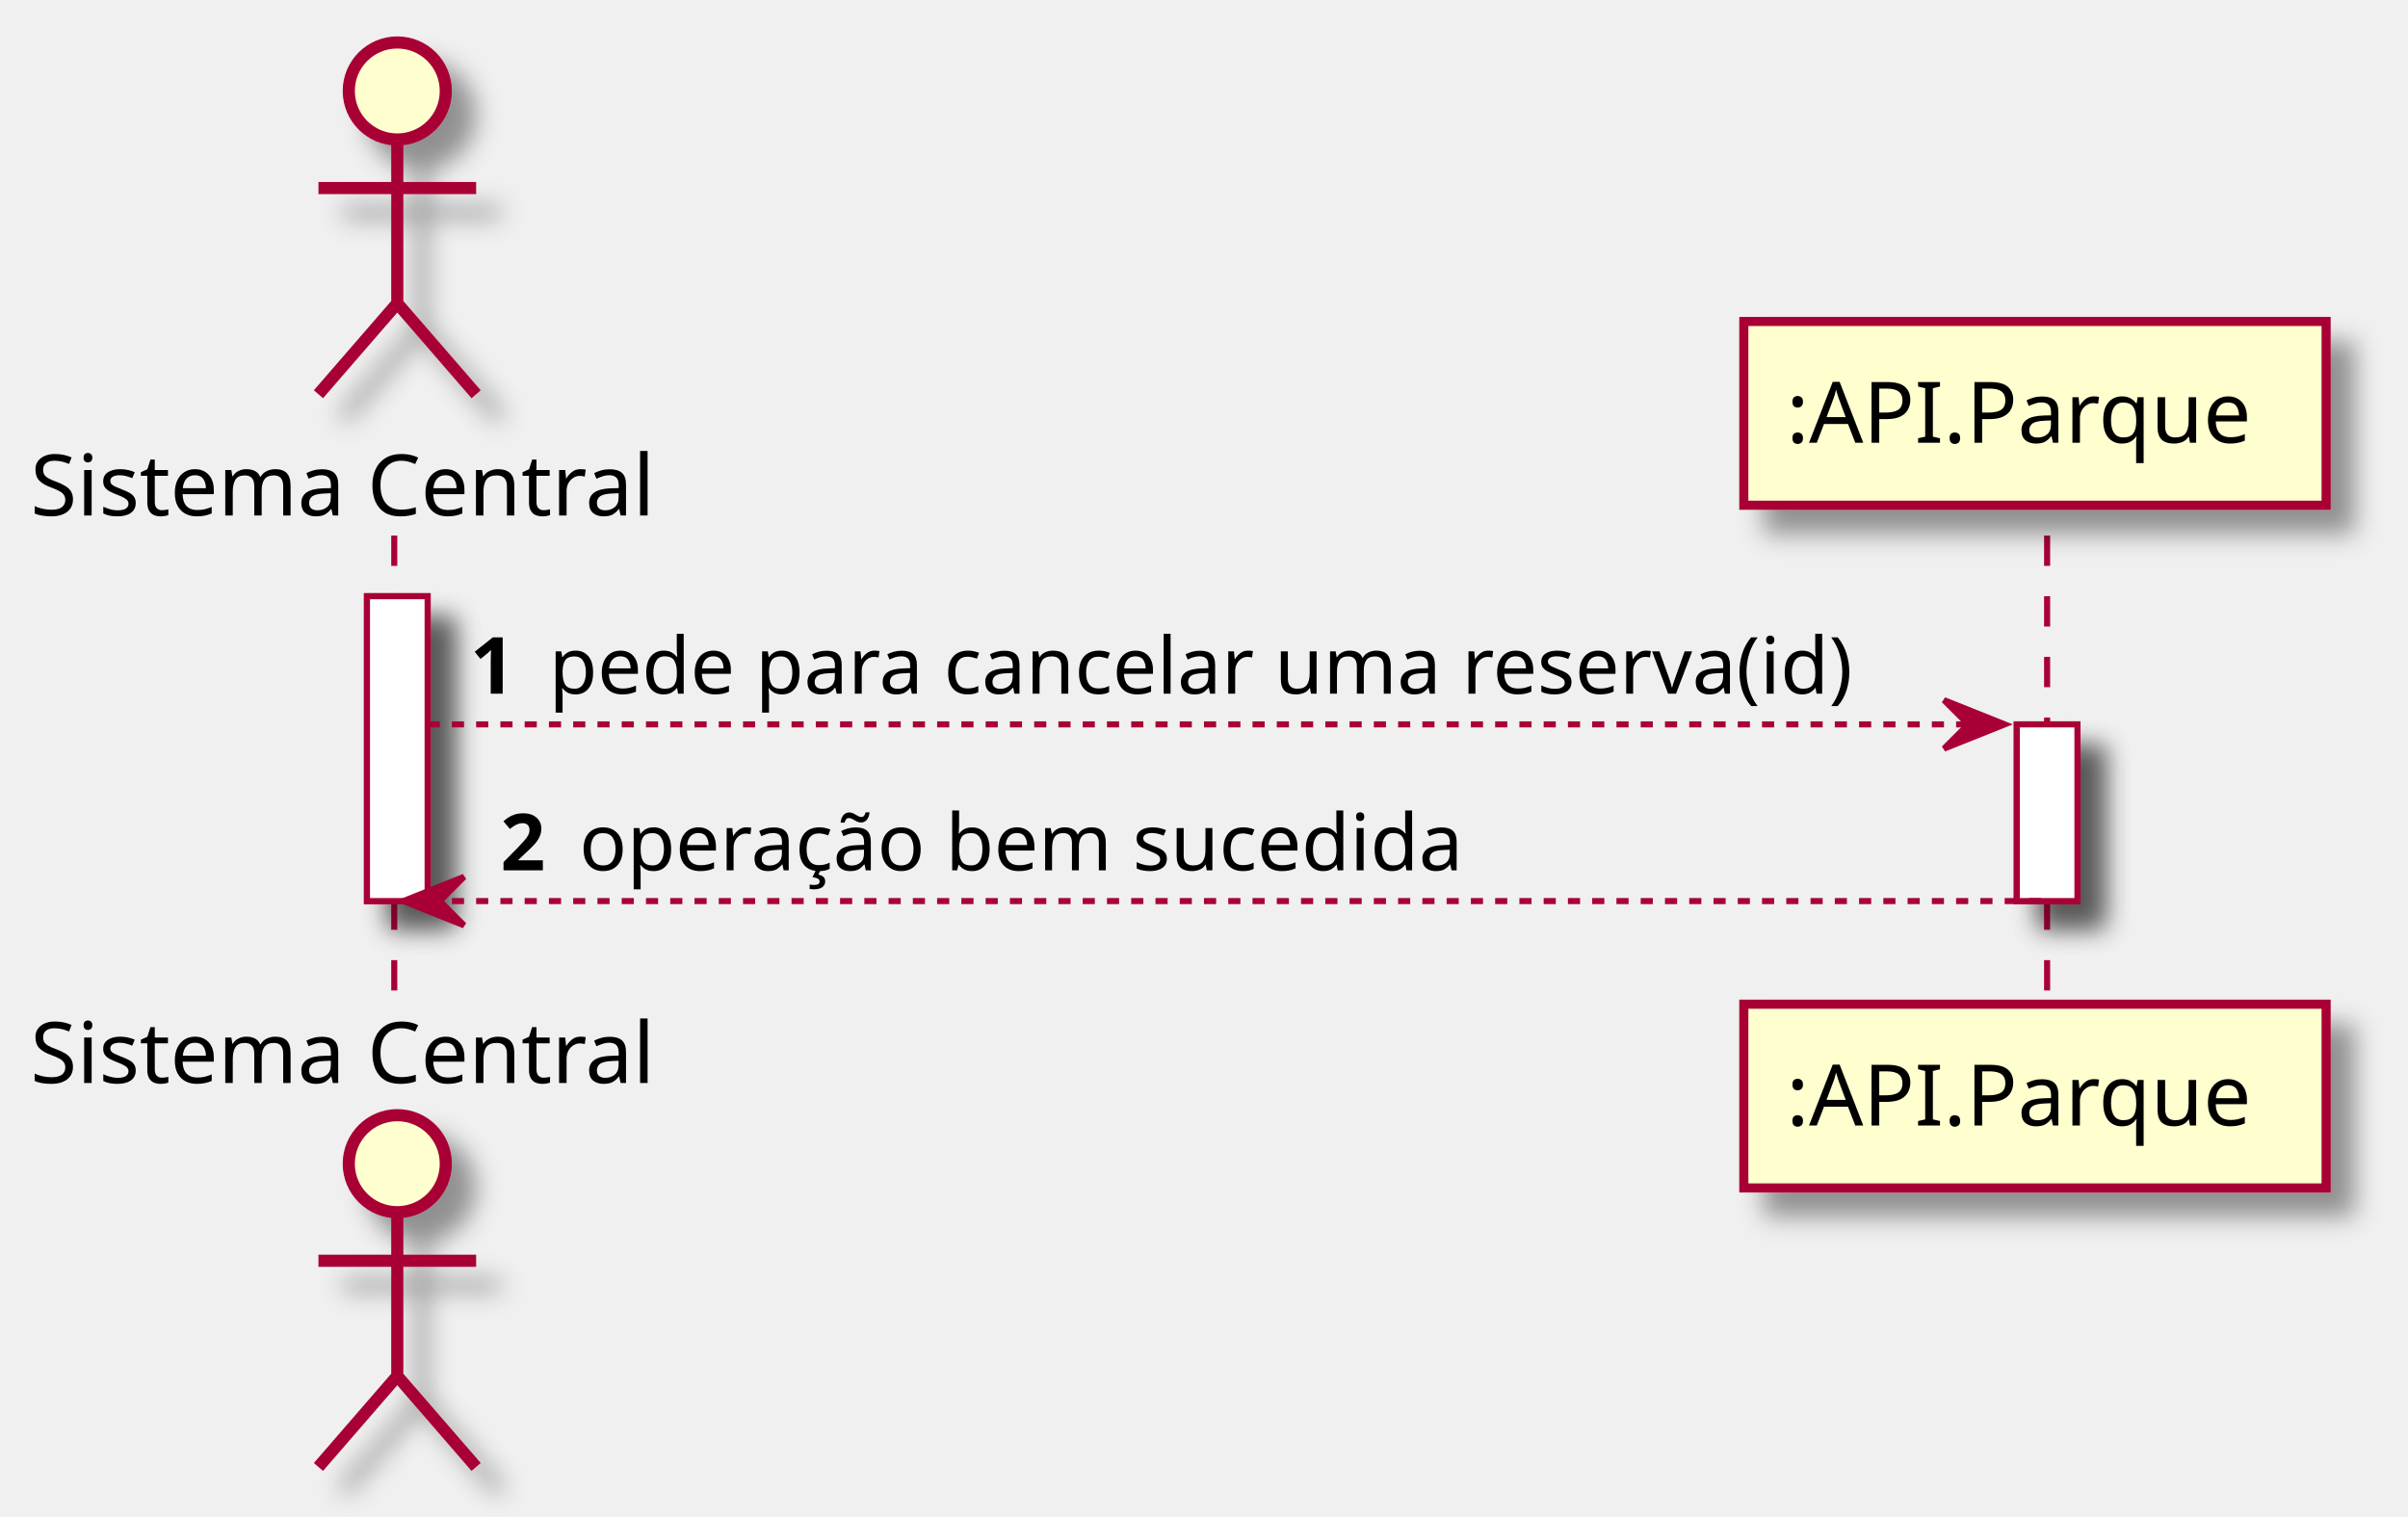
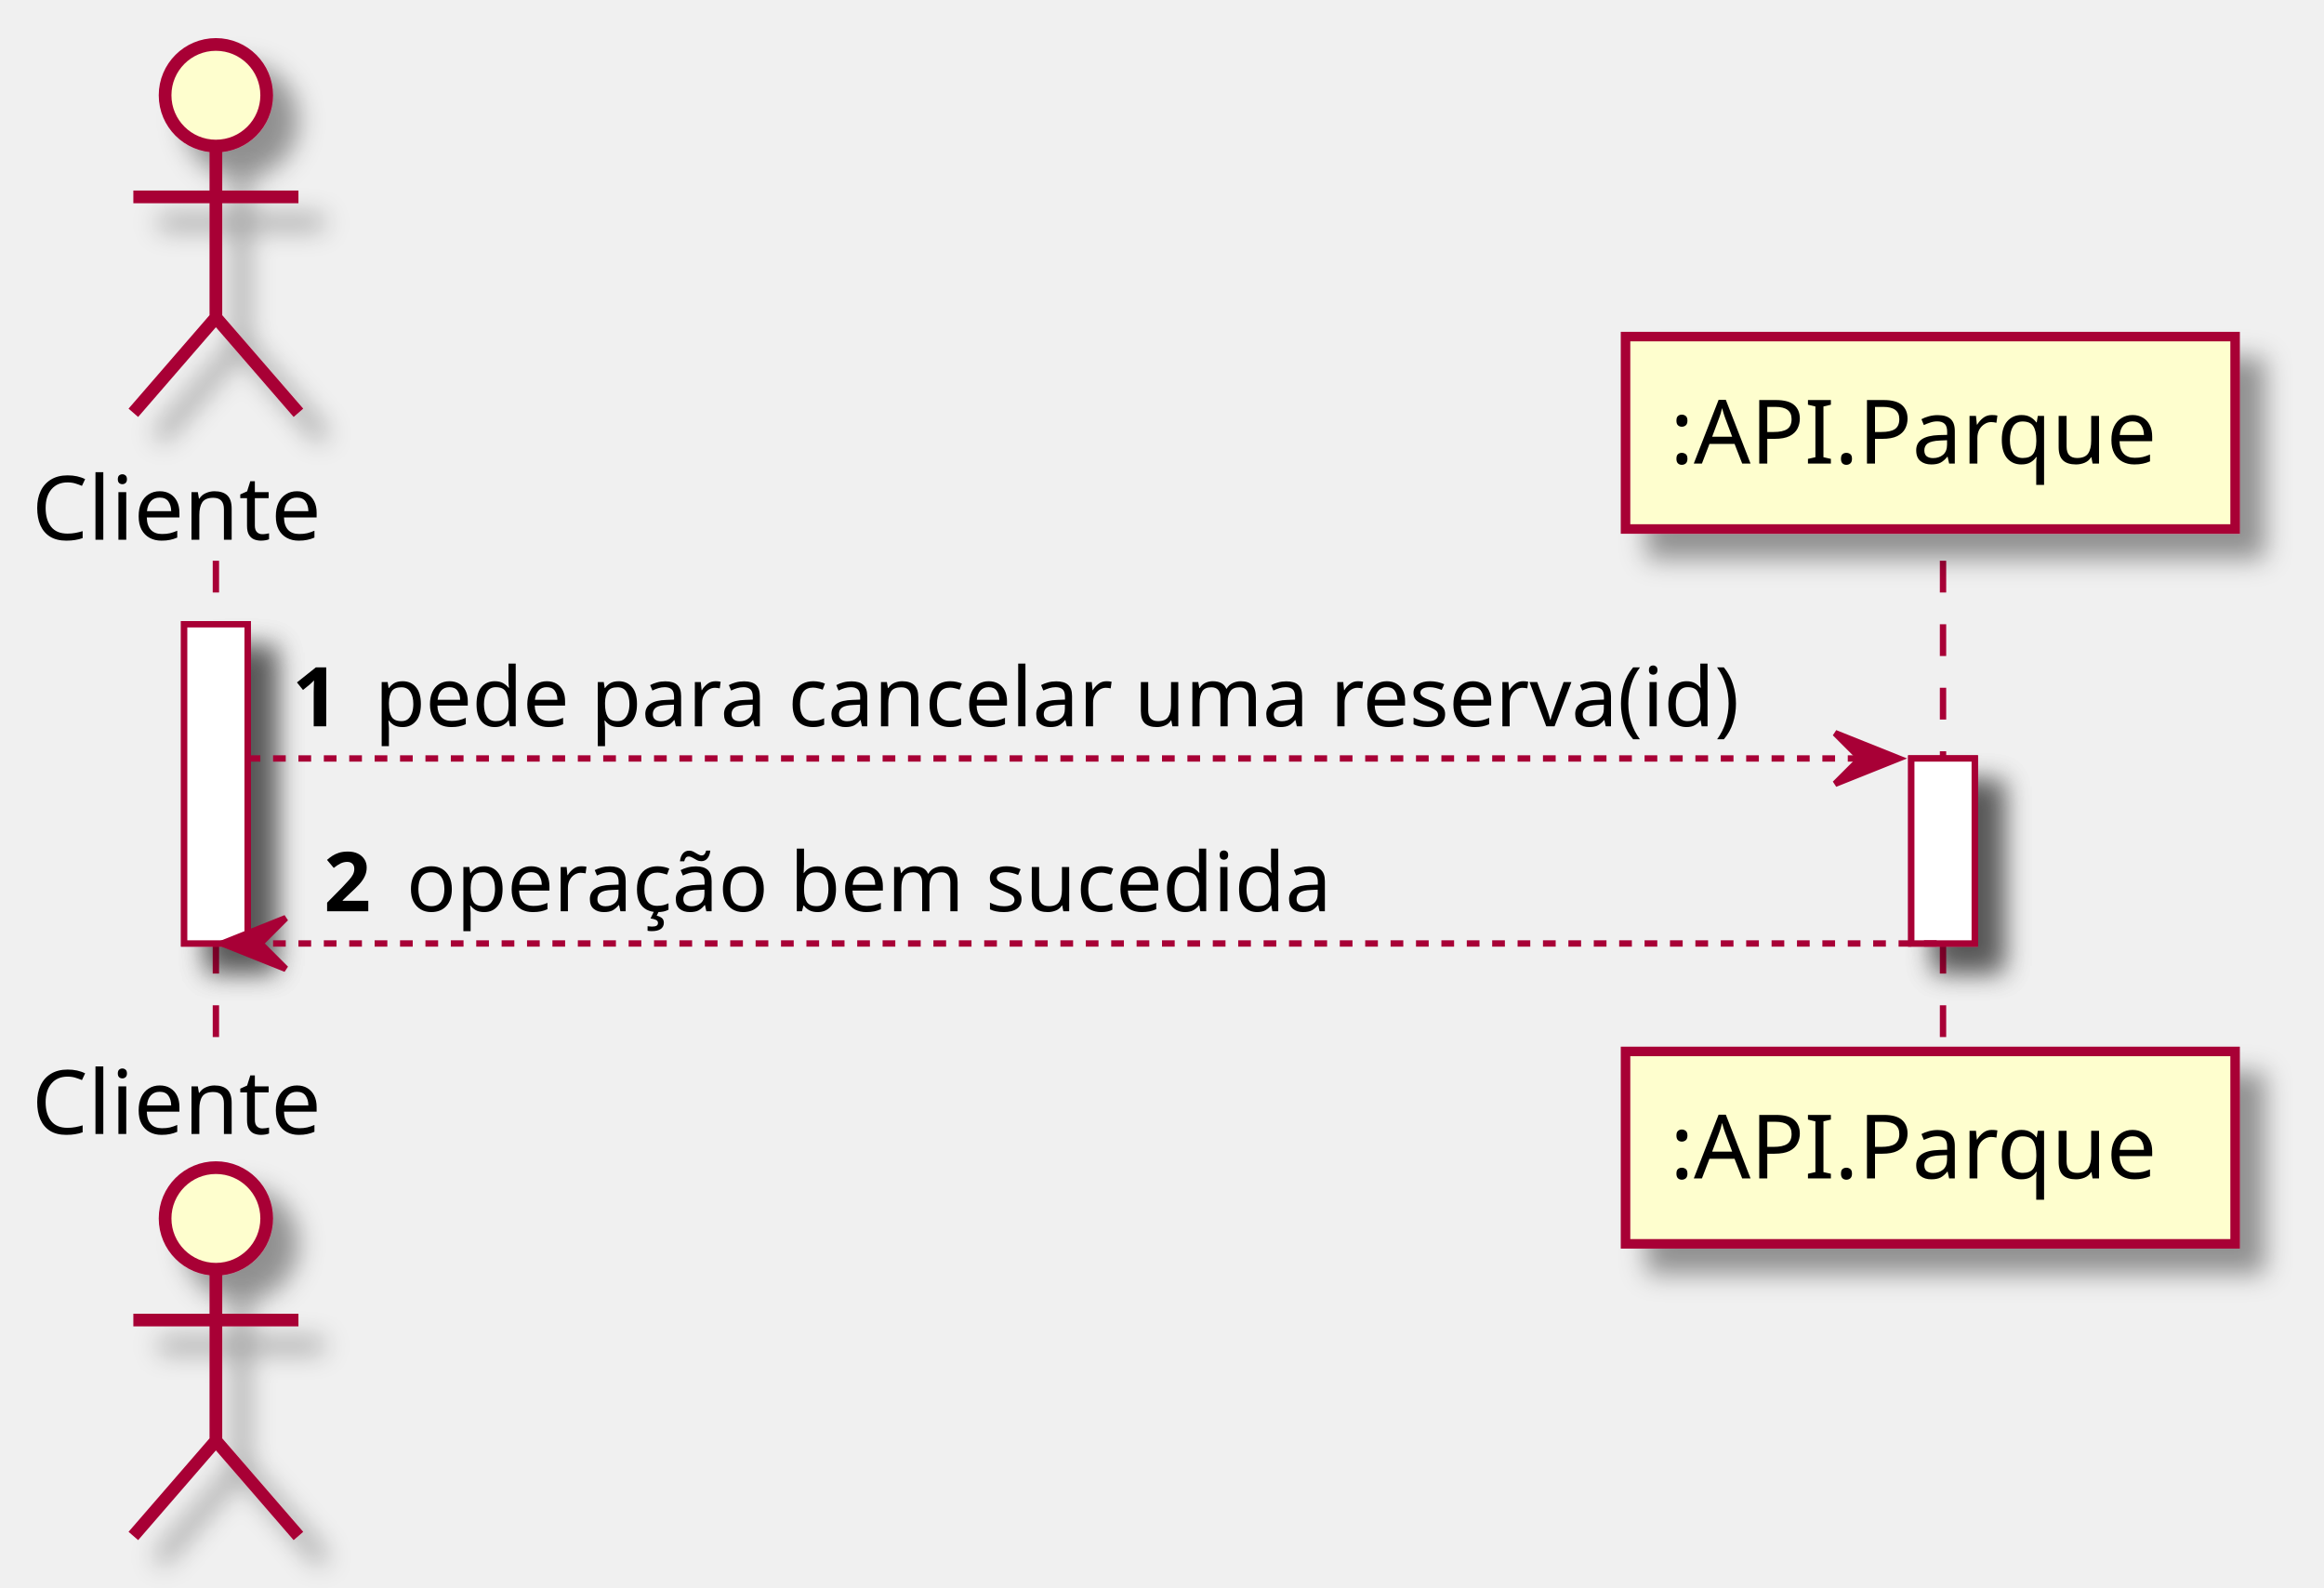
- <svg xmlns="http://www.w3.org/2000/svg" contentScriptType="application/ecmascript" contentStyleType="text/css" height="250px" preserveAspectRatio="none" style="width:397px;height:250px;" version="1.1" viewBox="0 0 397 250" width="397px" zoomAndPan="magnify">
+ <svg xmlns="http://www.w3.org/2000/svg" contentScriptType="application/ecmascript" contentStyleType="text/css" height="250px" preserveAspectRatio="none" style="width:366px;height:250px;" version="1.1" viewBox="0 0 366 250" width="366px" zoomAndPan="magnify">
  <defs>
-     <filter height="300%" id="fasqk0bywm9qs" width="300%" x="-1" y="-1">
+     <filter height="300%" id="f255kng47aahd" width="300%" x="-1" y="-1">
      <feGaussianBlur result="blurOut" stdDeviation="2.0" />
      <feColorMatrix in="blurOut" result="blurOut2" type="matrix" values="0 0 0 0 0 0 0 0 0 0 0 0 0 0 0 0 0 0 .4 0" />
      <feOffset dx="4.0" dy="4.0" in="blurOut2" result="blurOut3" />
      <feBlend in="SourceGraphic" in2="blurOut3" mode="normal" />
    </filter>
  </defs>
  <g>
-     <rect fill="#FFFFFF" filter="url(#fasqk0bywm9qs)" height="50.266" style="stroke:#A80036;stroke-width:1.0;" width="10" x="60.5" y="98.297" />
-     <rect fill="#FFFFFF" filter="url(#fasqk0bywm9qs)" height="29.133" style="stroke:#A80036;stroke-width:1.0;" width="10" x="332.5" y="119.43" />
-     <line style="stroke:#A80036;stroke-width:1.0;stroke-dasharray:5.0,5.0;" x1="65" x2="65" y1="88.297" y2="166.562" />
-     <line style="stroke:#A80036;stroke-width:1.0;stroke-dasharray:5.0,5.0;" x1="337.5" x2="337.5" y1="88.297" y2="166.562" />
-     <text fill="#000000" font-family="sans-serif" font-size="14" lengthAdjust="spacing" textLength="115" x="5" y="84.995">Sistema Central</text>
-     <ellipse cx="65.5" cy="15" fill="#FEFECE" filter="url(#fasqk0bywm9qs)" rx="8" ry="8" style="stroke:#A80036;stroke-width:2.0;" />
-     <path d="M65.5,23 L65.5,50 M52.5,31 L78.5,31 M65.5,50 L52.5,65 M65.5,50 L78.5,65 " fill="none" filter="url(#fasqk0bywm9qs)" style="stroke:#A80036;stroke-width:2.0;" />
-     <text fill="#000000" font-family="sans-serif" font-size="14" lengthAdjust="spacing" textLength="115" x="5" y="178.558">Sistema Central</text>
-     <ellipse cx="65.5" cy="191.859" fill="#FEFECE" filter="url(#fasqk0bywm9qs)" rx="8" ry="8" style="stroke:#A80036;stroke-width:2.0;" />
-     <path d="M65.5,199.859 L65.5,226.859 M52.5,207.859 L78.5,207.859 M65.5,226.859 L52.5,241.859 M65.5,226.859 L78.5,241.859 " fill="none" filter="url(#fasqk0bywm9qs)" style="stroke:#A80036;stroke-width:2.0;" />
-     <rect fill="#FEFECE" filter="url(#fasqk0bywm9qs)" height="30.297" style="stroke:#A80036;stroke-width:1.5;" width="96" x="287.5" y="53" />
-     <text fill="#000000" font-family="sans-serif" font-size="14" lengthAdjust="spacing" textLength="82" x="294.5" y="72.995">:API.Parque</text>
-     <rect fill="#FEFECE" filter="url(#fasqk0bywm9qs)" height="30.297" style="stroke:#A80036;stroke-width:1.5;" width="96" x="287.5" y="165.562" />
-     <text fill="#000000" font-family="sans-serif" font-size="14" lengthAdjust="spacing" textLength="82" x="294.5" y="185.558">:API.Parque</text>
-     <rect fill="#FFFFFF" filter="url(#fasqk0bywm9qs)" height="50.266" style="stroke:#A80036;stroke-width:1.0;" width="10" x="60.5" y="98.297" />
-     <rect fill="#FFFFFF" filter="url(#fasqk0bywm9qs)" height="29.133" style="stroke:#A80036;stroke-width:1.0;" width="10" x="332.5" y="119.43" />
-     <polygon fill="#A80036" points="320.5,115.43,330.5,119.43,320.5,123.43,324.5,119.43" style="stroke:#A80036;stroke-width:1.0;" />
-     <line style="stroke:#A80036;stroke-width:1.0;stroke-dasharray:2.0,2.0;" x1="70.5" x2="326.5" y1="119.43" y2="119.43" />
-     <text fill="#000000" font-family="sans-serif" font-size="13" font-weight="bold" lengthAdjust="spacing" textLength="9" x="77.5" y="114.364">1</text>
-     <text fill="#000000" font-family="sans-serif" font-size="13" lengthAdjust="spacing" textLength="230" x="90.5" y="114.364">pede para cancelar uma reserva(id)</text>
-     <polygon fill="#A80036" points="76.5,144.562,66.5,148.562,76.5,152.562,72.5,148.562" style="stroke:#A80036;stroke-width:1.0;" />
-     <line style="stroke:#A80036;stroke-width:1.0;stroke-dasharray:2.0,2.0;" x1="70.5" x2="336.5" y1="148.562" y2="148.562" />
-     <text fill="#000000" font-family="sans-serif" font-size="13" font-weight="bold" lengthAdjust="spacing" textLength="9" x="82.5" y="143.497">2</text>
-     <text fill="#000000" font-family="sans-serif" font-size="13" lengthAdjust="spacing" textLength="154" x="95.5" y="143.497">operação bem sucedida</text>
+     <rect fill="#FFFFFF" filter="url(#f255kng47aahd)" height="50.266" style="stroke:#A80036;stroke-width:1.0;" width="10" x="29" y="98.297" />
+     <rect fill="#FFFFFF" filter="url(#f255kng47aahd)" height="29.133" style="stroke:#A80036;stroke-width:1.0;" width="10" x="301" y="119.43" />
+     <line style="stroke:#A80036;stroke-width:1.0;stroke-dasharray:5.0,5.0;" x1="34" x2="34" y1="88.297" y2="166.562" />
+     <line style="stroke:#A80036;stroke-width:1.0;stroke-dasharray:5.0,5.0;" x1="306" x2="306" y1="88.297" y2="166.562" />
+     <text fill="#000000" font-family="sans-serif" font-size="14" lengthAdjust="spacing" textLength="52" x="5" y="84.995">Cliente</text>
+     <ellipse cx="34" cy="15" fill="#FEFECE" filter="url(#f255kng47aahd)" rx="8" ry="8" style="stroke:#A80036;stroke-width:2.0;" />
+     <path d="M34,23 L34,50 M21,31 L47,31 M34,50 L21,65 M34,50 L47,65 " fill="none" filter="url(#f255kng47aahd)" style="stroke:#A80036;stroke-width:2.0;" />
+     <text fill="#000000" font-family="sans-serif" font-size="14" lengthAdjust="spacing" textLength="52" x="5" y="178.558">Cliente</text>
+     <ellipse cx="34" cy="191.859" fill="#FEFECE" filter="url(#f255kng47aahd)" rx="8" ry="8" style="stroke:#A80036;stroke-width:2.0;" />
+     <path d="M34,199.859 L34,226.859 M21,207.859 L47,207.859 M34,226.859 L21,241.859 M34,226.859 L47,241.859 " fill="none" filter="url(#f255kng47aahd)" style="stroke:#A80036;stroke-width:2.0;" />
+     <rect fill="#FEFECE" filter="url(#f255kng47aahd)" height="30.297" style="stroke:#A80036;stroke-width:1.5;" width="96" x="256" y="53" />
+     <text fill="#000000" font-family="sans-serif" font-size="14" lengthAdjust="spacing" textLength="82" x="263" y="72.995">:API.Parque</text>
+     <rect fill="#FEFECE" filter="url(#f255kng47aahd)" height="30.297" style="stroke:#A80036;stroke-width:1.5;" width="96" x="256" y="165.562" />
+     <text fill="#000000" font-family="sans-serif" font-size="14" lengthAdjust="spacing" textLength="82" x="263" y="185.558">:API.Parque</text>
+     <rect fill="#FFFFFF" filter="url(#f255kng47aahd)" height="50.266" style="stroke:#A80036;stroke-width:1.0;" width="10" x="29" y="98.297" />
+     <rect fill="#FFFFFF" filter="url(#f255kng47aahd)" height="29.133" style="stroke:#A80036;stroke-width:1.0;" width="10" x="301" y="119.43" />
+     <polygon fill="#A80036" points="289,115.43,299,119.43,289,123.43,293,119.43" style="stroke:#A80036;stroke-width:1.0;" />
+     <line style="stroke:#A80036;stroke-width:1.0;stroke-dasharray:2.0,2.0;" x1="39" x2="295" y1="119.43" y2="119.43" />
+     <text fill="#000000" font-family="sans-serif" font-size="13" font-weight="bold" lengthAdjust="spacing" textLength="9" x="46" y="114.364">1</text>
+     <text fill="#000000" font-family="sans-serif" font-size="13" lengthAdjust="spacing" textLength="230" x="59" y="114.364">pede para cancelar uma reserva(id)</text>
+     <polygon fill="#A80036" points="45,144.562,35,148.562,45,152.562,41,148.562" style="stroke:#A80036;stroke-width:1.0;" />
+     <line style="stroke:#A80036;stroke-width:1.0;stroke-dasharray:2.0,2.0;" x1="39" x2="305" y1="148.562" y2="148.562" />
+     <text fill="#000000" font-family="sans-serif" font-size="13" font-weight="bold" lengthAdjust="spacing" textLength="9" x="51" y="143.497">2</text>
+     <text fill="#000000" font-family="sans-serif" font-size="13" lengthAdjust="spacing" textLength="154" x="64" y="143.497">operação bem sucedida</text>
  </g>
</svg>
